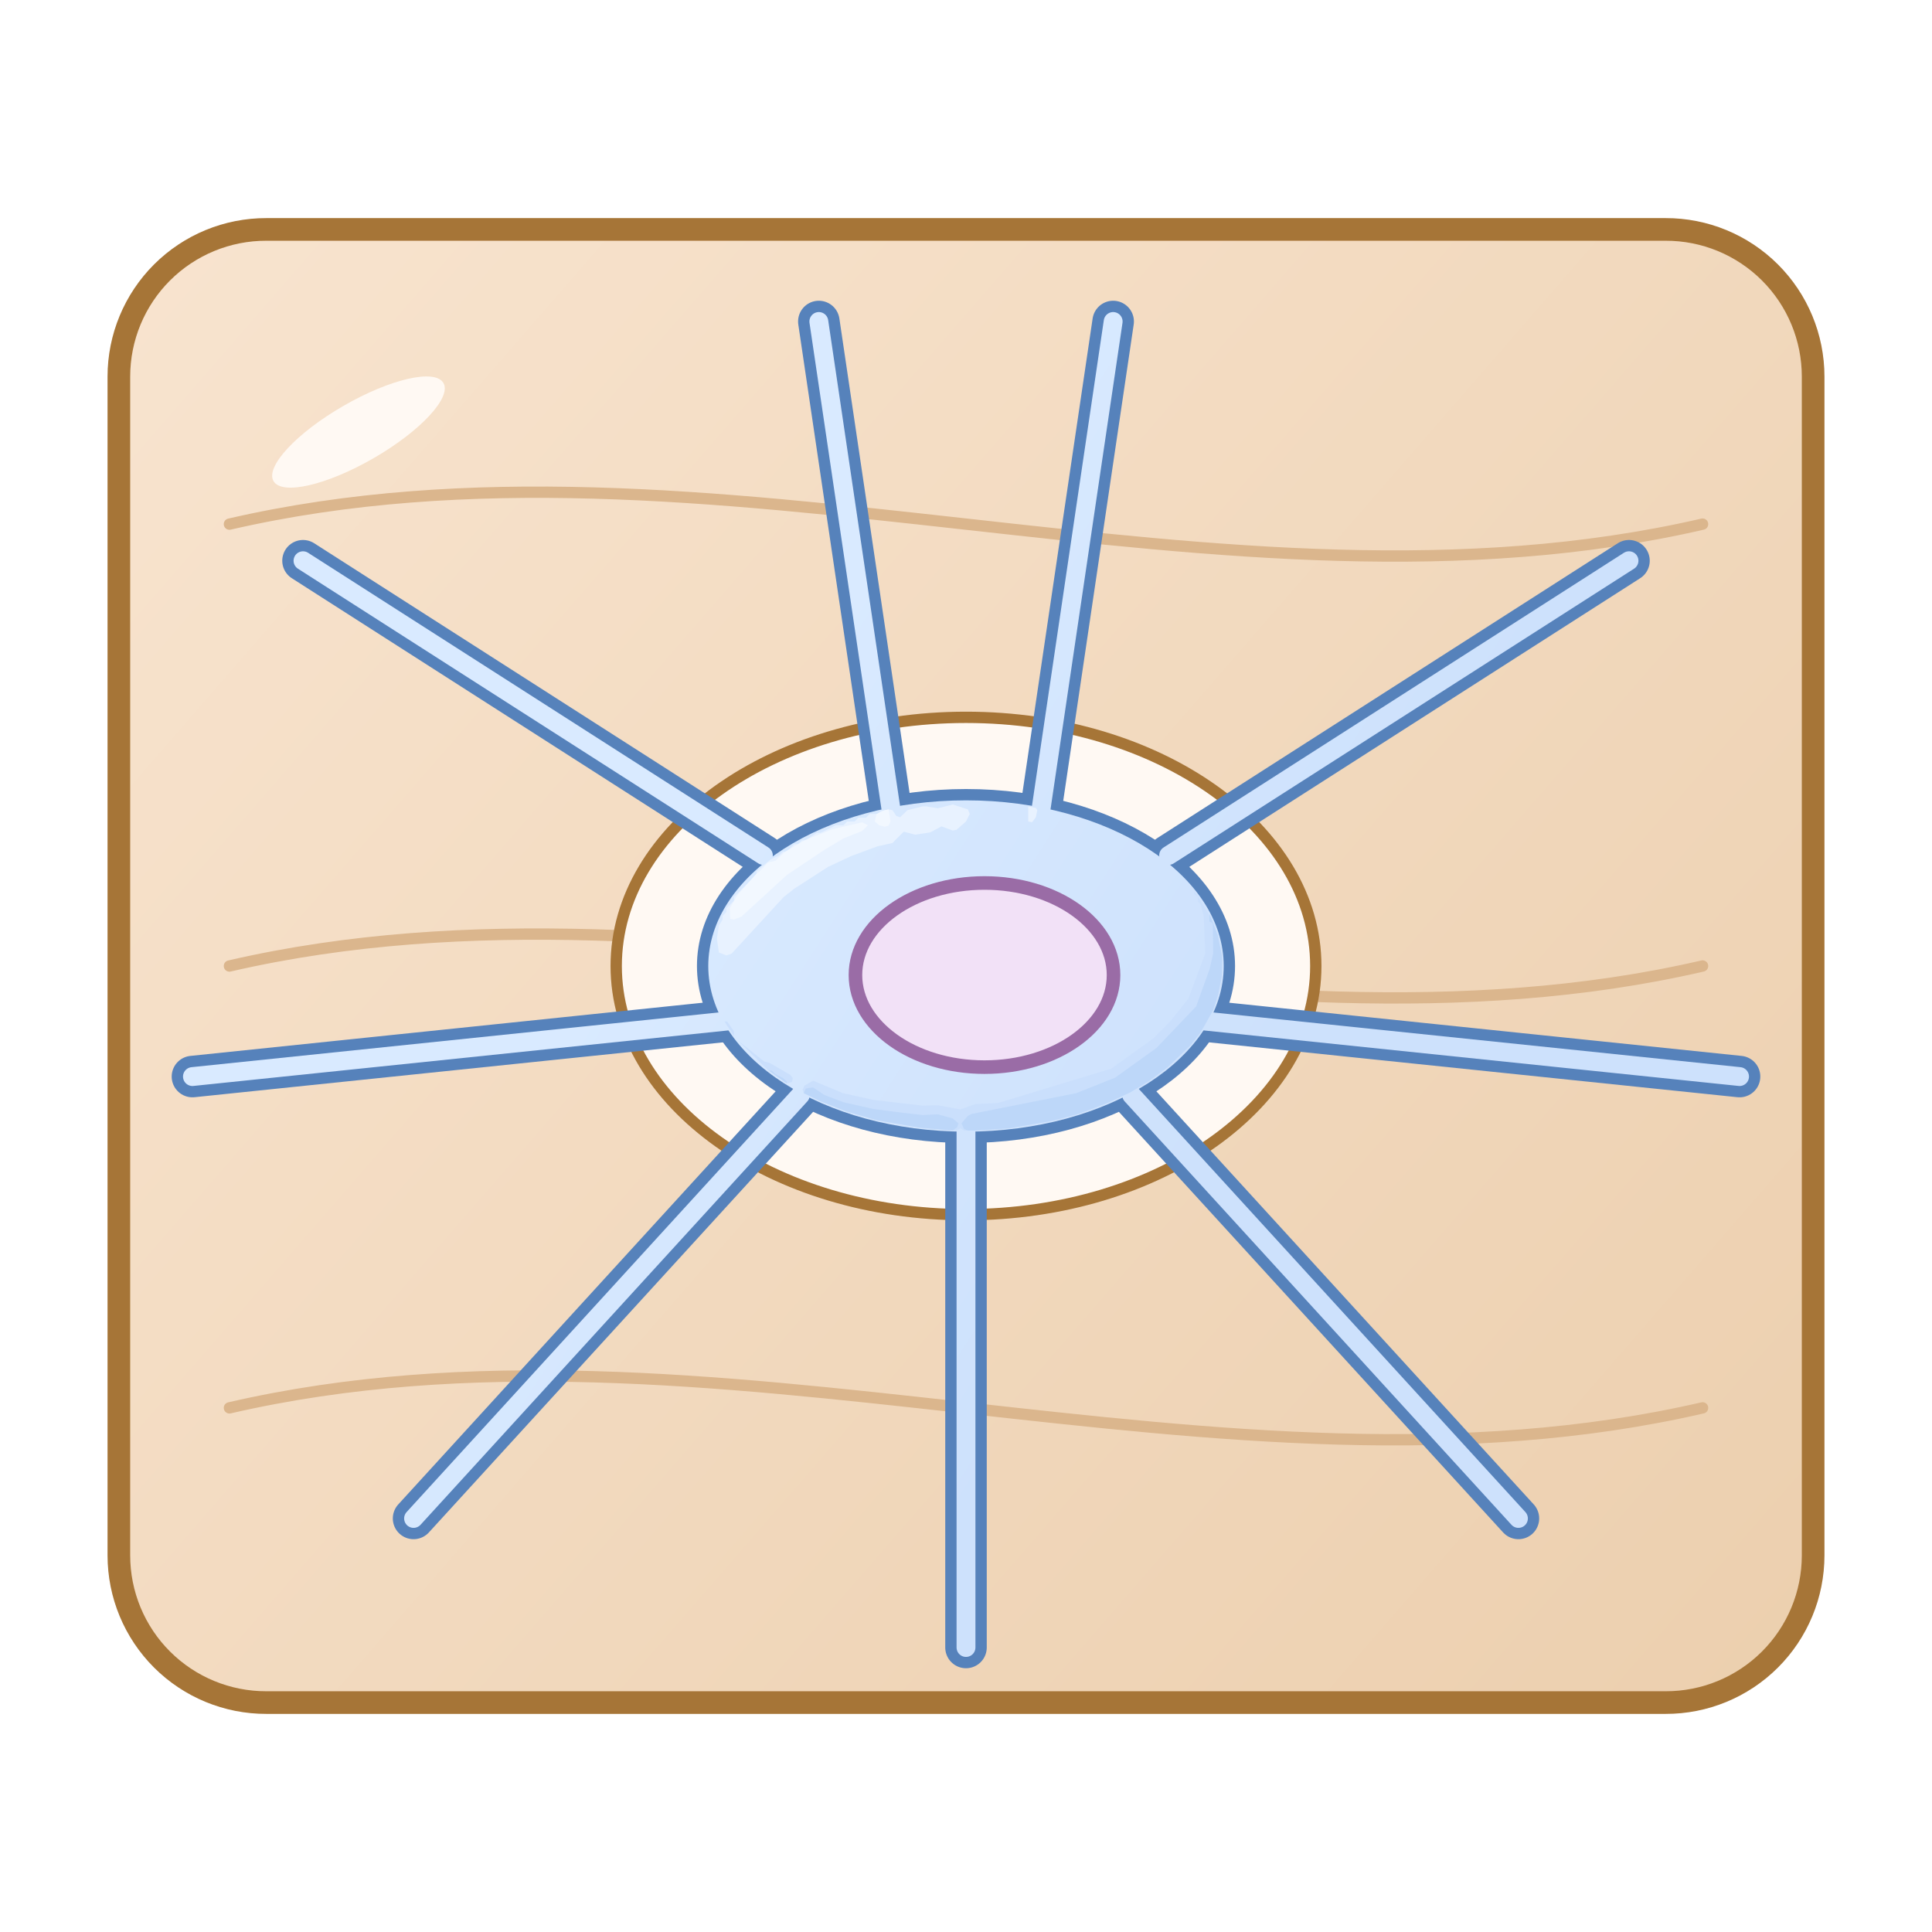
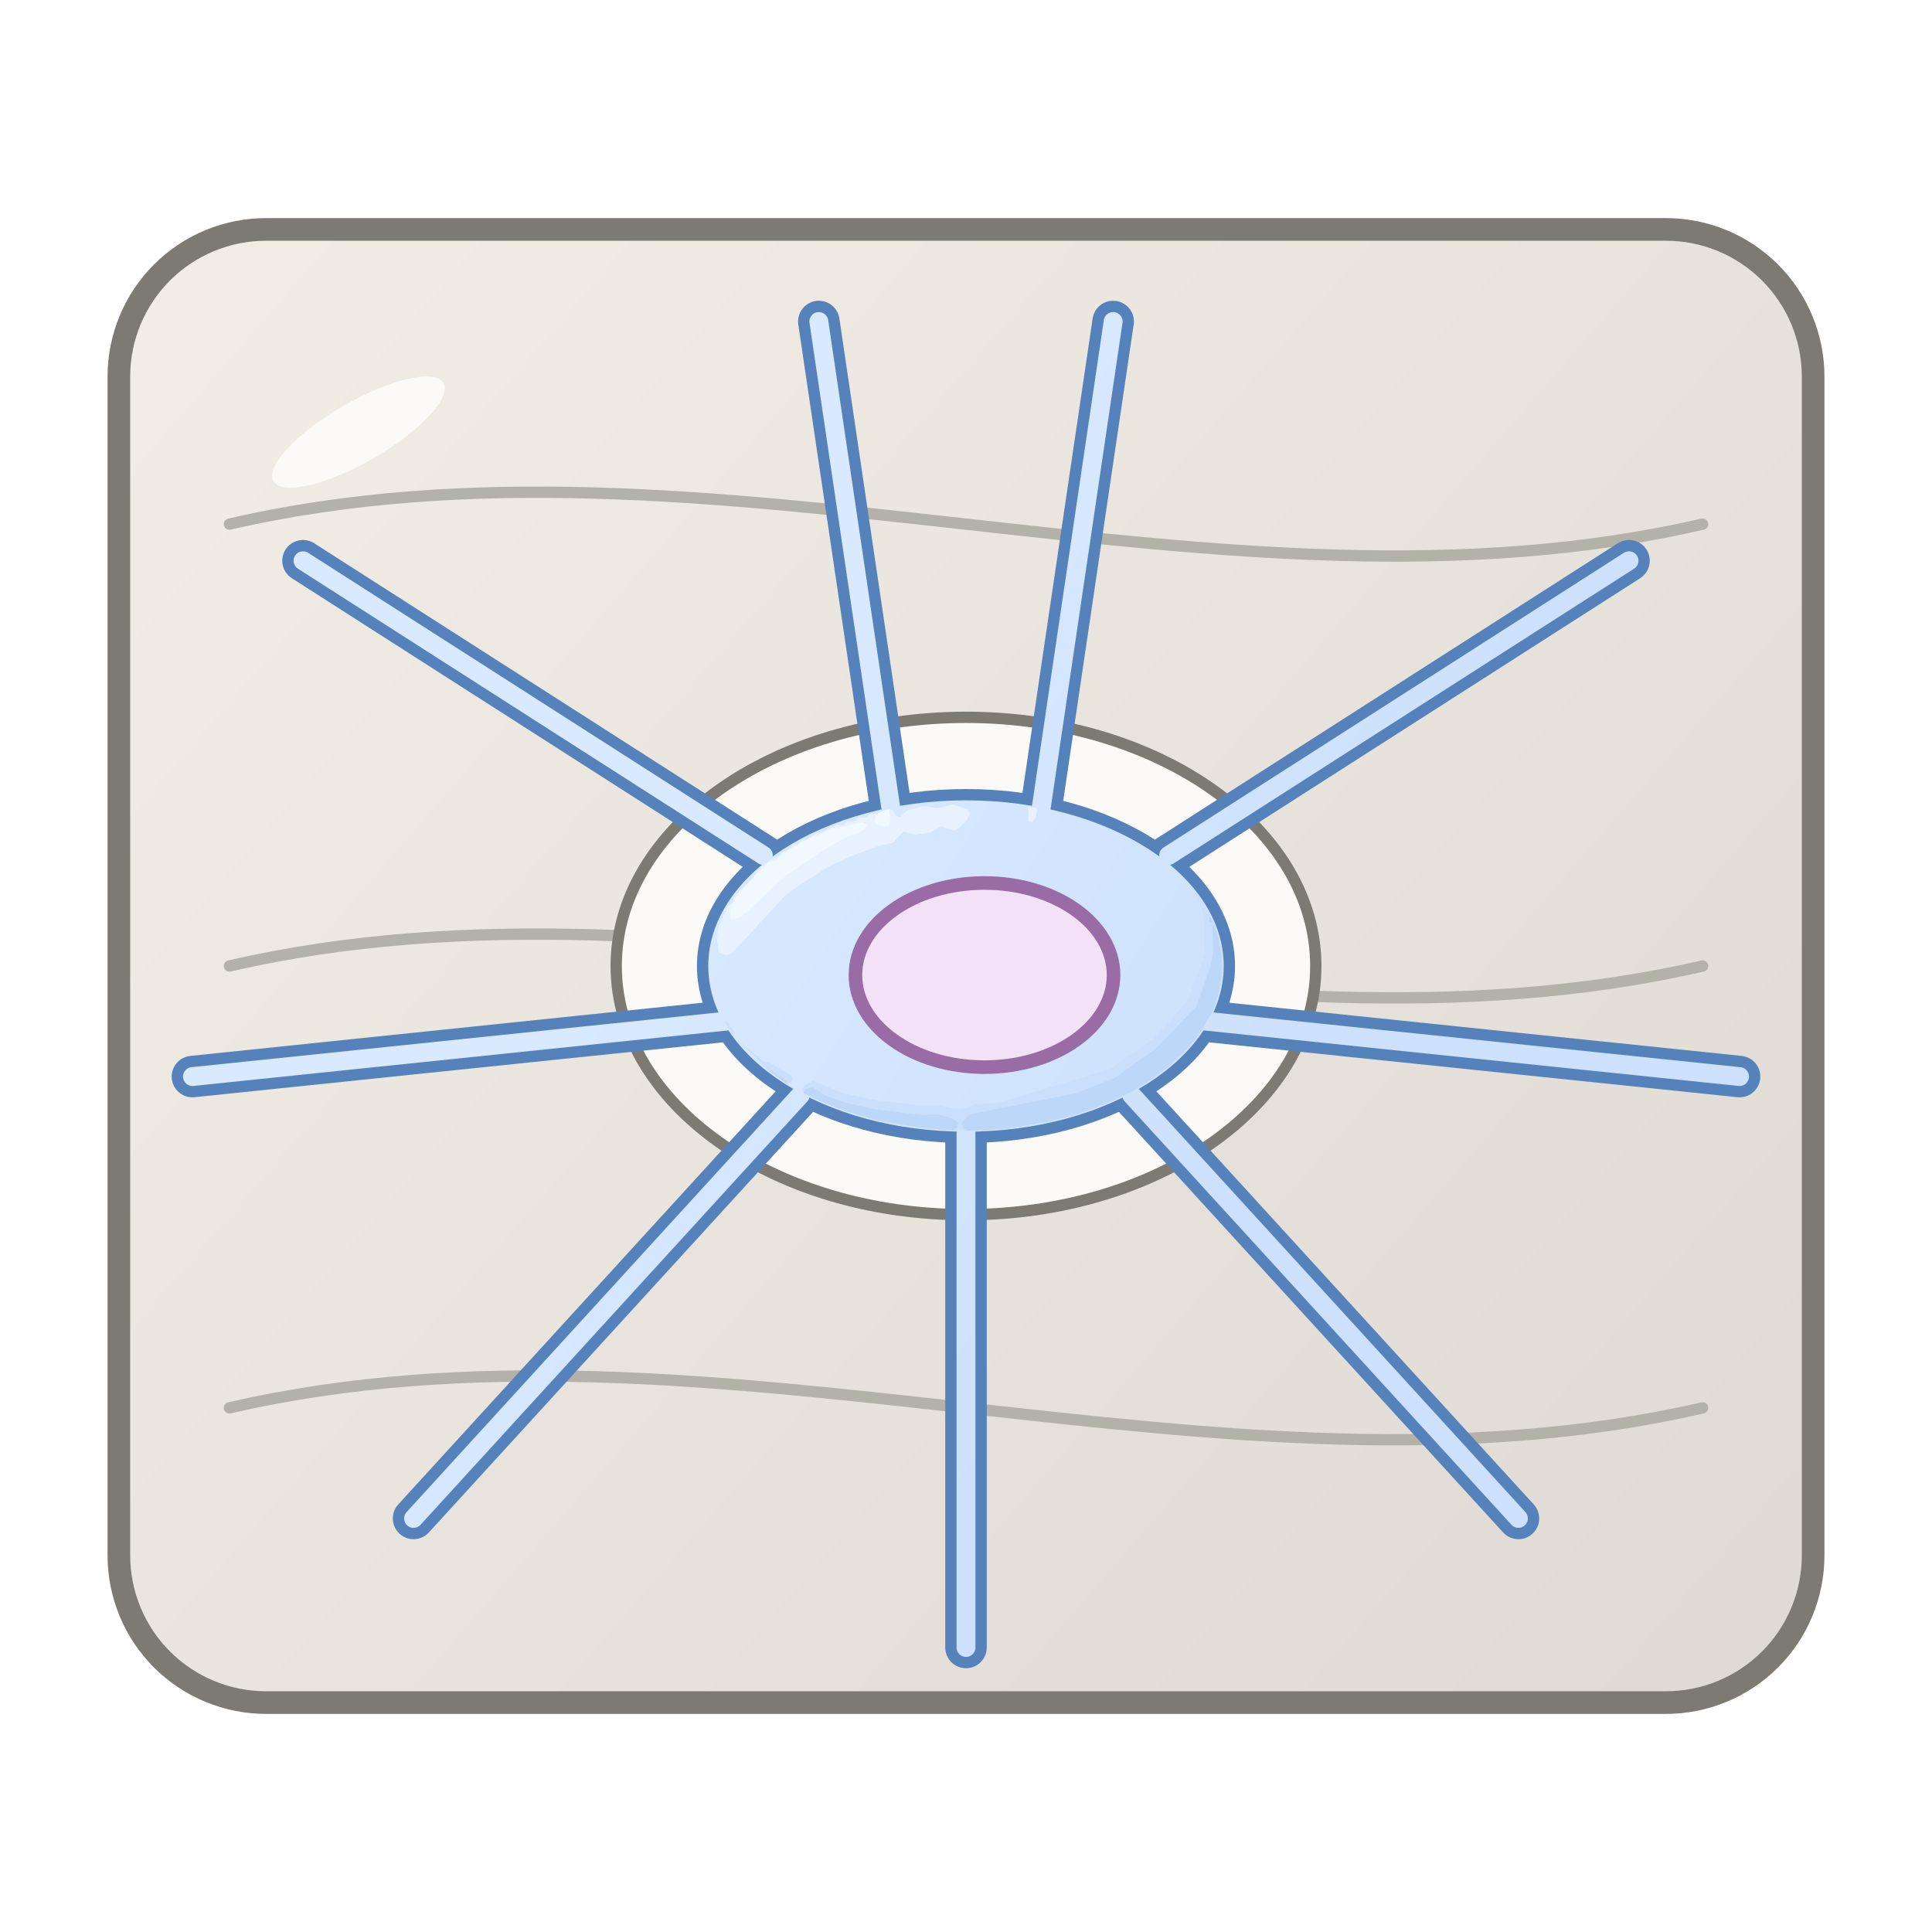
<svg xmlns="http://www.w3.org/2000/svg" viewBox="0 0 512 512" width="512" height="512">
  <defs>
    <linearGradient id="bone-gradient" x1="31.5" y1="60.8" x2="480.5" y2="451.2" gradientUnits="userSpaceOnUse">
-       <stop offset="0" stop-color="#F8E4CF" />
-       <stop offset="1" stop-color="#ECCFAE" />
+       <stop offset="0" stop-color="#F2EEE6" />
+       <stop offset="1" stop-color="#DEDAD3" />
    </linearGradient>
    <linearGradient id="cell-gradient" x1="187.7" y1="212.1" x2="324.3" y2="299.9" gradientUnits="userSpaceOnUse">
      <stop offset="0" stop-color="#D9EAFF" />
      <stop offset="1" stop-color="#CDE1FC" />
    </linearGradient>
  </defs>
  <g id="bone">
-     <path d="M70.6,60.8 H441.4 A39,39 0 0 1 480.5,99.8 V412.2 A39,39 0 0 1 441.4,451.2 H70.6 A39,39 0 0 1 31.5,412.2 V99.8 A39,39 0 0 1 70.6,60.8 Z" fill="url(#bone-gradient)" stroke="#A67537" stroke-width="6" stroke-linejoin="round" />
-     <ellipse cx="95" cy="114.5" rx="26" ry="8" transform="rotate(-30 95 114.5)" fill="#FFF9F3" />
-     <path d="M60.8,138.9 C187.7,109.6 324.3,168.2 451.2,138.9" fill="none" stroke="#DBB68D" stroke-width="3" stroke-linecap="round" stroke-linejoin="round" />
-     <path d="M60.8,256 C187.7,226.7 324.3,285.3 451.2,256" fill="none" stroke="#DBB68D" stroke-width="3" stroke-linecap="round" stroke-linejoin="round" />
-     <path d="M60.8,373.1 C187.7,343.8 324.3,402.4 451.2,373.1" fill="none" stroke="#DBB68D" stroke-width="3" stroke-linecap="round" stroke-linejoin="round" />
-     <ellipse cx="256" cy="256" rx="92.7" ry="65.9" fill="#FFF9F3" stroke="#A67537" stroke-width="3" stroke-linejoin="round" />
+     <path d="M70.6,60.8 H441.4 A39,39 0 0 1 480.5,99.8 V412.2 A39,39 0 0 1 441.4,451.2 H70.6 A39,39 0 0 1 31.5,412.2 V99.8 A39,39 0 0 1 70.6,60.8 Z" fill="url(#bone-gradient)" stroke="#7D7A73" stroke-width="6" stroke-linejoin="round" />
+     <ellipse cx="95" cy="114.5" rx="26" ry="8" transform="rotate(-30 95 114.5)" fill="#FBFAF7" />
+     <path d="M60.8,138.9 C187.7,109.6 324.3,168.2 451.2,138.9" fill="none" stroke="#B4B1A9" stroke-width="3" stroke-linecap="round" stroke-linejoin="round" />
+     <path d="M60.8,256 C187.7,226.7 324.3,285.3 451.2,256" fill="none" stroke="#B4B1A9" stroke-width="3" stroke-linecap="round" stroke-linejoin="round" />
+     <path d="M60.8,373.1 C187.7,343.8 324.3,402.4 451.2,373.1" fill="none" stroke="#B4B1A9" stroke-width="3" stroke-linecap="round" stroke-linejoin="round" />
+     <ellipse cx="256" cy="256" rx="92.7" ry="65.9" fill="#FBFAF7" stroke="#7D7A73" stroke-width="3" stroke-linejoin="round" />
  </g>
  <g id="cytoplasm">
    <path d="M202.3,226.7 L80.3,148.6" fill="none" stroke="#5682BB" stroke-width="11" stroke-linecap="round" stroke-linejoin="round" />
    <path d="M192.6,270.6 L51,285.3" fill="none" stroke="#5682BB" stroke-width="11" stroke-linecap="round" stroke-linejoin="round" />
    <path d="M212.1,290.2 L109.6,402.4" fill="none" stroke="#5682BB" stroke-width="11" stroke-linecap="round" stroke-linejoin="round" />
    <path d="M309.7,226.7 L431.7,148.6" fill="none" stroke="#5682BB" stroke-width="11" stroke-linecap="round" stroke-linejoin="round" />
    <path d="M319.4,270.6 L461,285.3" fill="none" stroke="#5682BB" stroke-width="11" stroke-linecap="round" stroke-linejoin="round" />
    <path d="M299.9,290.2 L402.4,402.4" fill="none" stroke="#5682BB" stroke-width="11" stroke-linecap="round" stroke-linejoin="round" />
    <path d="M236.5,217 L217,85.2" fill="none" stroke="#5682BB" stroke-width="11" stroke-linecap="round" stroke-linejoin="round" />
    <path d="M275.5,217 L295,85.2" fill="none" stroke="#5682BB" stroke-width="11" stroke-linecap="round" stroke-linejoin="round" />
    <path d="M256,295 L256,436.6" fill="none" stroke="#5682BB" stroke-width="11" stroke-linecap="round" stroke-linejoin="round" />
    <path d="M187.7,256 A68.3,43.9 0 1 0 324.3,256 A68.3,43.9 0 1 0 187.7,256 Z" fill="#5682BB" stroke="#5682BB" stroke-width="6" stroke-linejoin="round" />
    <path d="M202.3,226.7 L80.3,148.6" fill="none" stroke="url(#cell-gradient)" stroke-width="5" stroke-linecap="round" stroke-linejoin="round" />
    <path d="M192.6,270.6 L51,285.3" fill="none" stroke="url(#cell-gradient)" stroke-width="5" stroke-linecap="round" stroke-linejoin="round" />
    <path d="M212.1,290.2 L109.6,402.4" fill="none" stroke="url(#cell-gradient)" stroke-width="5" stroke-linecap="round" stroke-linejoin="round" />
    <path d="M309.7,226.7 L431.7,148.6" fill="none" stroke="url(#cell-gradient)" stroke-width="5" stroke-linecap="round" stroke-linejoin="round" />
    <path d="M319.4,270.6 L461,285.3" fill="none" stroke="url(#cell-gradient)" stroke-width="5" stroke-linecap="round" stroke-linejoin="round" />
    <path d="M299.9,290.2 L402.4,402.4" fill="none" stroke="url(#cell-gradient)" stroke-width="5" stroke-linecap="round" stroke-linejoin="round" />
    <path d="M236.5,217 L217,85.2" fill="none" stroke="url(#cell-gradient)" stroke-width="5" stroke-linecap="round" stroke-linejoin="round" />
    <path d="M275.5,217 L295,85.2" fill="none" stroke="url(#cell-gradient)" stroke-width="5" stroke-linecap="round" stroke-linejoin="round" />
    <path d="M256,295 L256,436.6" fill="none" stroke="url(#cell-gradient)" stroke-width="5" stroke-linecap="round" stroke-linejoin="round" />
    <path d="M187.7,256 A68.3,43.9 0 1 0 324.3,256 A68.3,43.9 0 1 0 187.7,256 Z" fill="url(#cell-gradient)" />
    <path d="M294.5,283.2 L283.5,287.7 L277.5,289.6 L264.5,292.3 L258.5,292.6 L254.5,294 L248.5,292.9 L244.5,293 L231.5,291.5 L223.4,289.7 L215.5,286.4 L213.2,287.7 L212.7,288.7 L213,289.7 L223.5,294.3 L232.5,296.9 L244.5,299 L253.5,299.6 L254.5,299 L255.5,299.6 L257.5,299.6 L267.5,299 L280.5,296.7 L289.5,293.9 L299.5,289.5 L308.5,283.6 L315.5,277 L319.4,271.7 L322.2,265.7 L323.8,258.7 L323.6,251.7 L321.2,243.7 L316.9,236.7 L316.5,236.2 L316.5,236.9 L317.4,237.7 L317.5,239 L318.2,239.7 L319,242.7 L319.4,252.7 L314.9,264.7 L310.1,270.7 L305.5,275.3 L294.5,283.2 L283.5,287.7 L277.5,289.6 L264.5,292.3 M208.5,287.2 L209.9,286.7 L210.1,285.7 L209.5,284.9 L204,281.7 L202.5,281.3 L195.5,275.7 L203.5,283.6 L208.5,287.2 L209.9,286.7 L210.1,285.7 L209.5,284.9 M192,270.7 L194.5,274.6 L194.5,273.3 L192.7,270.7 L192.5,270.7 L192,270.7 L194.5,274.6 L194.5,273.3 L192.7,270.7" fill="#CADFFC" />
    <path d="M285.2,289.7 L277.5,292.1 L264.5,294.8 L257.5,295.2 L256.5,295.7 L254.8,297.7 L255.5,299.2 L256.5,299.6 L258.5,299.6 L267.5,299 L278.5,297.1 L285.5,295.3 L293.5,292.3 L299.5,289.5 L304.5,286.5 L309.6,282.7 L315.5,277 L318.1,273.7 L321.5,267.7 L322.8,263.7 L323.8,258.7 L323.9,253.7 L322.7,247.7 L320.7,242.7 L320.5,242.2 L320.5,244.2 L321.4,244.7 L321.5,252.7 L320.6,256.7 L317,266.7 L306.5,277.7 L295.5,285.6 L285.2,289.7 L277.5,292.1 L264.5,294.8 L257.5,295.2 M232.5,296.9 L243.5,298.8 L252.5,299.6 L253.7,298.7 L254,297.7 L252.5,296.4 L248.5,295.3 L244.5,295.5 L238.5,294.8 L231.5,293.9 L223.5,292.1 L218.5,290.2 L215.5,288.2 L214.5,288.3 L213.5,288.5 L213,289.7 L217.5,291.9 L224.5,294.6 L232.5,296.9 L243.5,298.8 L252.5,299.6 L253.7,298.7 M203.7,283.7 L208.5,287.1 L208.5,286.6 L207.5,285.7 L206.5,285.6 L204.5,283.7 L203.7,283.7 L208.5,287.1 L208.5,286.6 L207.5,285.7" fill="#BDD7F9" />
    <path d="M221.5,218.7 L218.5,220.7 L216.5,220.7 L213.5,222.7 L212.5,222.7 L211.5,223.7 L210.5,223.7 L208.5,225.7 L207.5,225.7 L206.5,226.7 L204.3,227.7 L200.5,230.9 L200.5,231.7 L194.5,237.7 L194.5,238.7 L192.5,240.7 L192.5,241.7 L191.5,242.7 L191.5,243.7 L190.5,245.3 L190,248.7 L190.5,252.4 L192.5,253.2 L193.9,252.7 L207.7,237.7 L210.5,235.5 L219.5,229.7 L225.5,226.9 L232.5,224.3 L236.5,223.4 L239.5,220.4 L242.5,221.2 L246.5,220.6 L249.5,219 L252.5,220.1 L253.5,219.9 L256,217.7 L257,215.7 L256.5,214.5 L252.5,213.2 L248.5,214.2 L245.5,213.7 L244.5,213.7 L240.5,214.7 L238.5,216.6 L237.5,216.2 L236.5,214.7 L235.5,214.5 L233.5,214.9 L232.5,215.7 L230.5,215.7 L229.5,216.7 L227.5,216.7 L226.5,217.7 L224.5,217.7 L223.5,218.7 L221.5,218.7 L218.5,220.7 L216.5,220.7 L213.5,222.7 M272.5,217.7 L273.5,217.9 L274.5,216.6 L274.9,214.7 L274.5,214.1 L273.5,213.9 L272.5,213.7 L272.5,217.7 L273.5,217.9 L274.5,216.6 L274.9,214.7" fill="#E8F2FF" />
    <path d="M203.5,228.6 L203,229.7 L200.5,231.5 L195.5,237.1 L193.4,240.7 L193.5,243.5 L194.5,243.7 L196.5,242.9 L208.5,231.9 L218.5,225.2 L223.5,222.2 L228.5,220.2 L230,218.7 L228.5,217.9 L226.5,218.4 L225.5,218.6 L220.5,219.8 L213.2,222.7 L208.1,225.7 L205.5,228.1 L203.5,228.6 L203,229.7 L200.5,231.5 L195.5,237.1 M231.8,217.7 L233,218.7 L234.5,219.1 L235.5,218.8 L236,217.7 L235.5,214.5 L234.5,214.7 L232.3,215.7 L231.8,217.7 L233,218.7 L234.5,219.1 L235.5,218.8" fill="#F2F8FF" />
  </g>
  <g id="nucleus">
    <ellipse cx="260.9" cy="258.4" rx="34.2" ry="24.4" fill="#F2E1F7" stroke="#9A6CA6" stroke-width="3.6" stroke-linejoin="round" />
  </g>
</svg>
